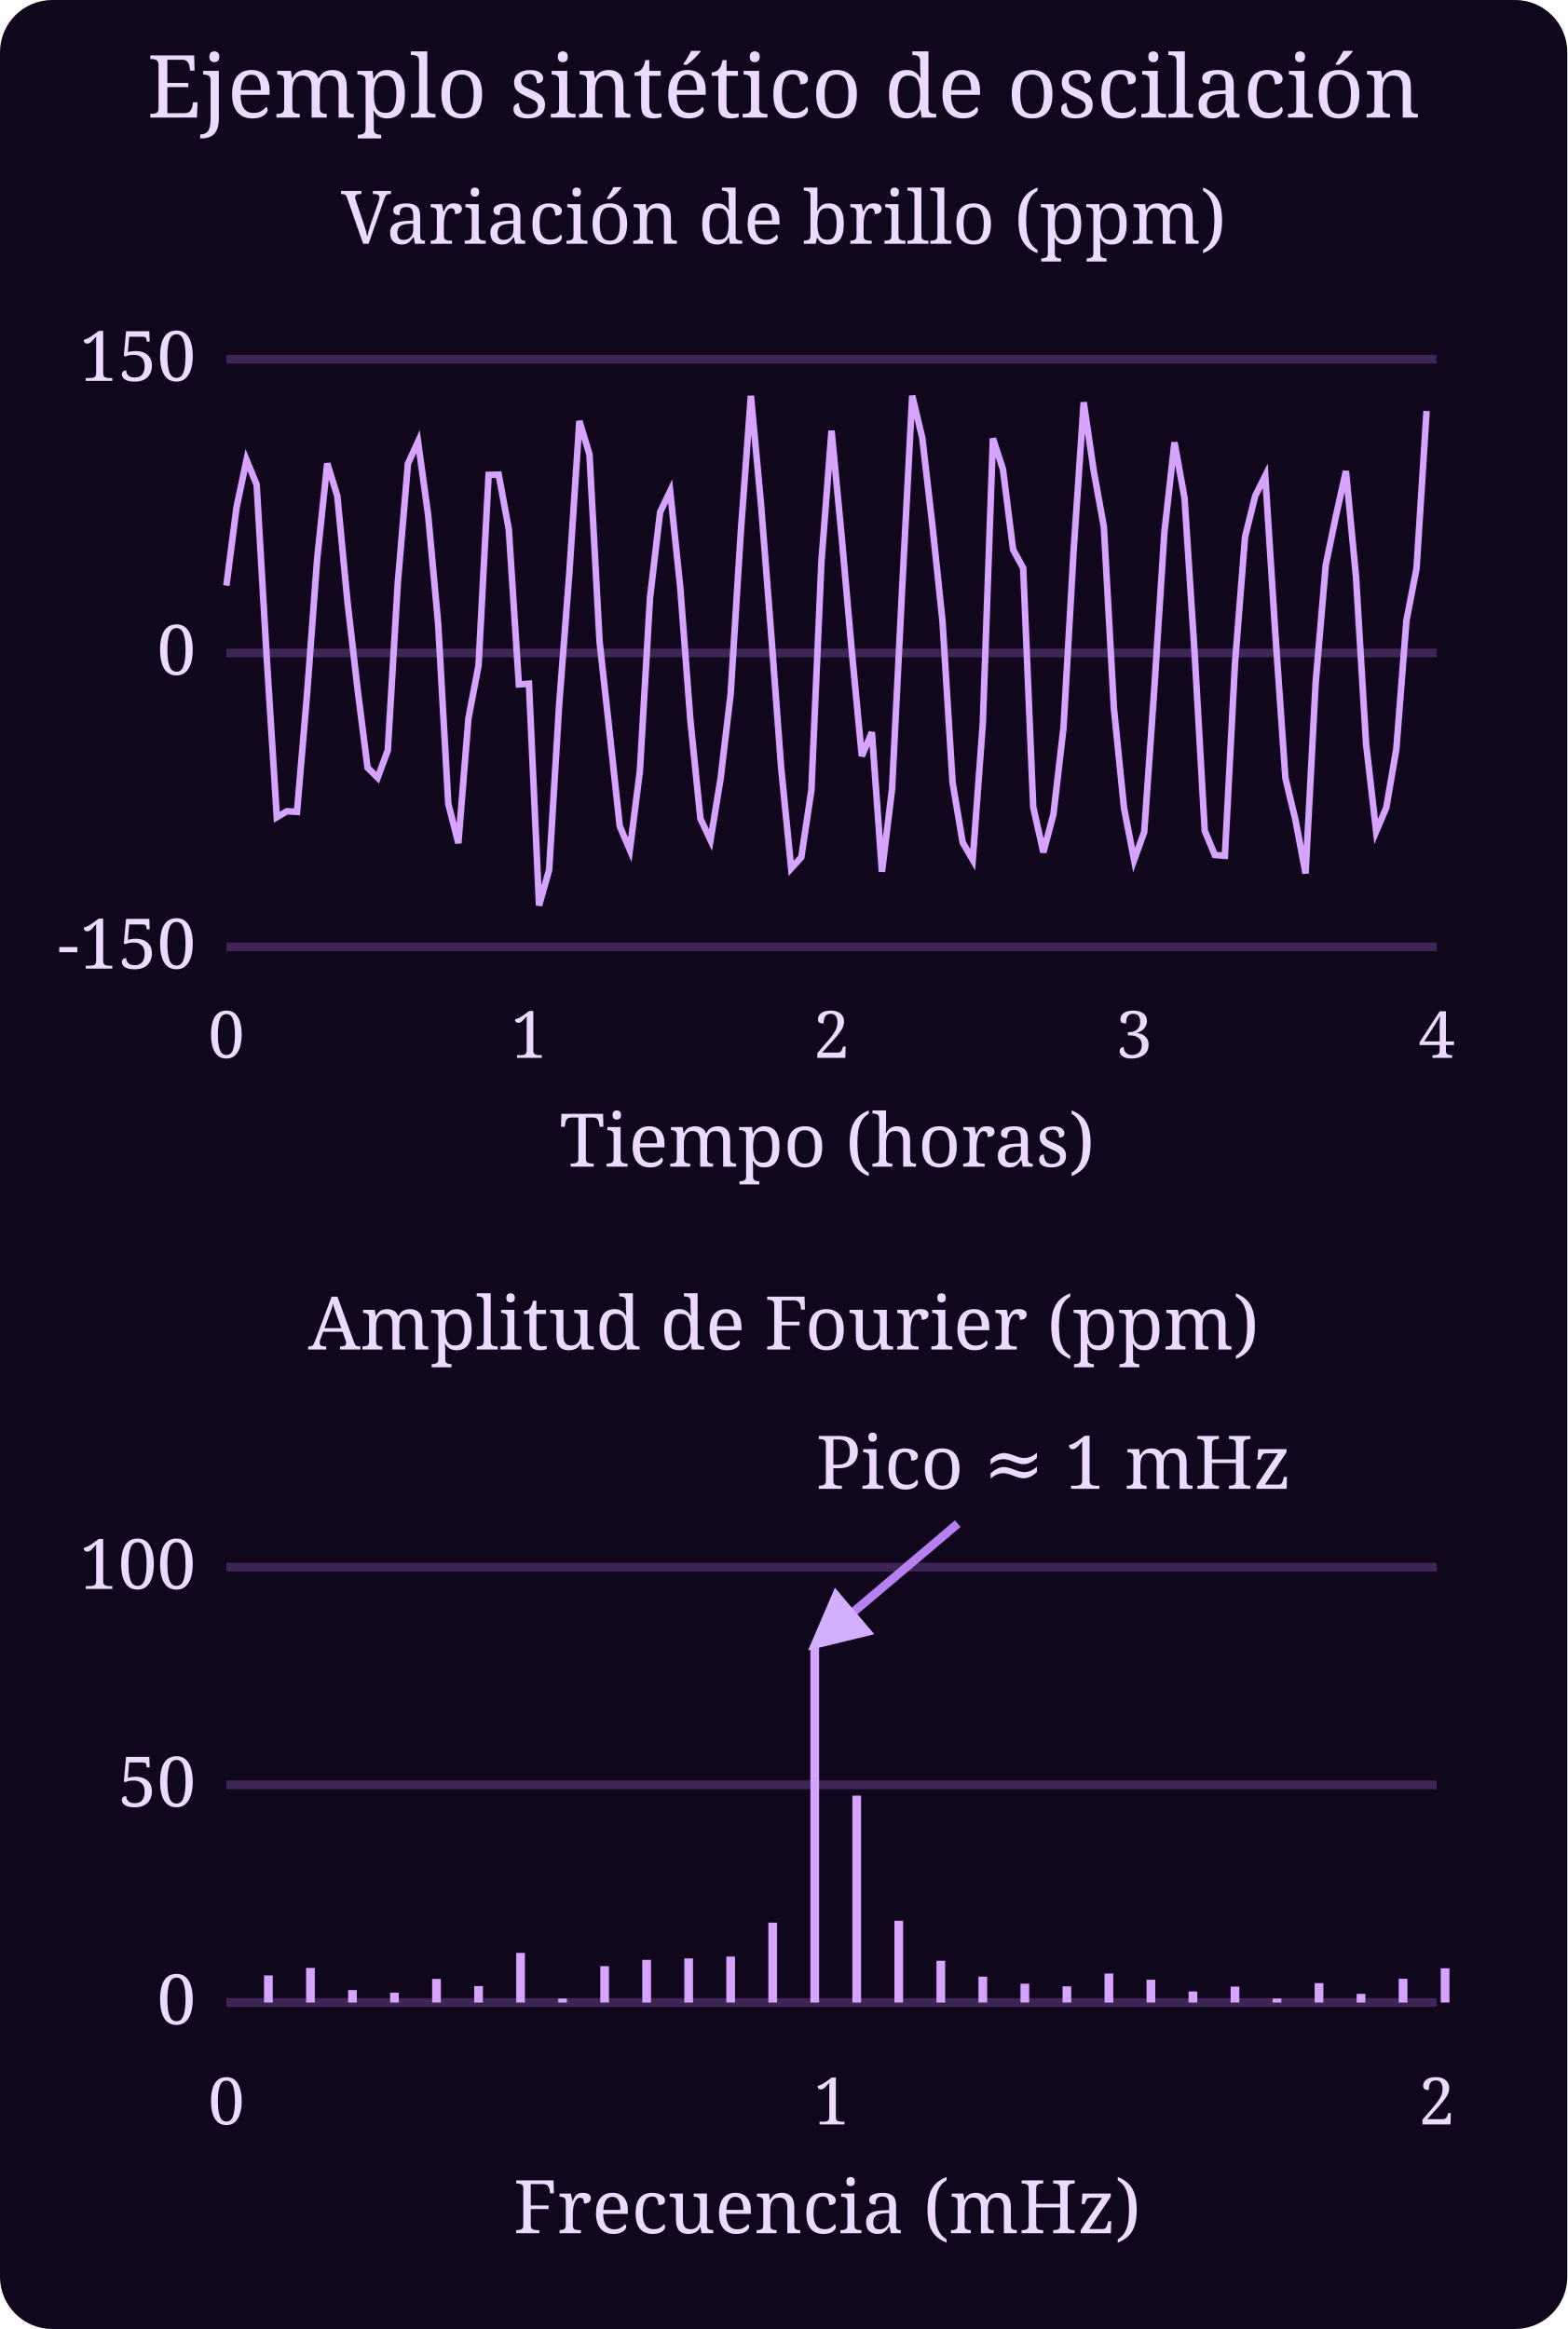
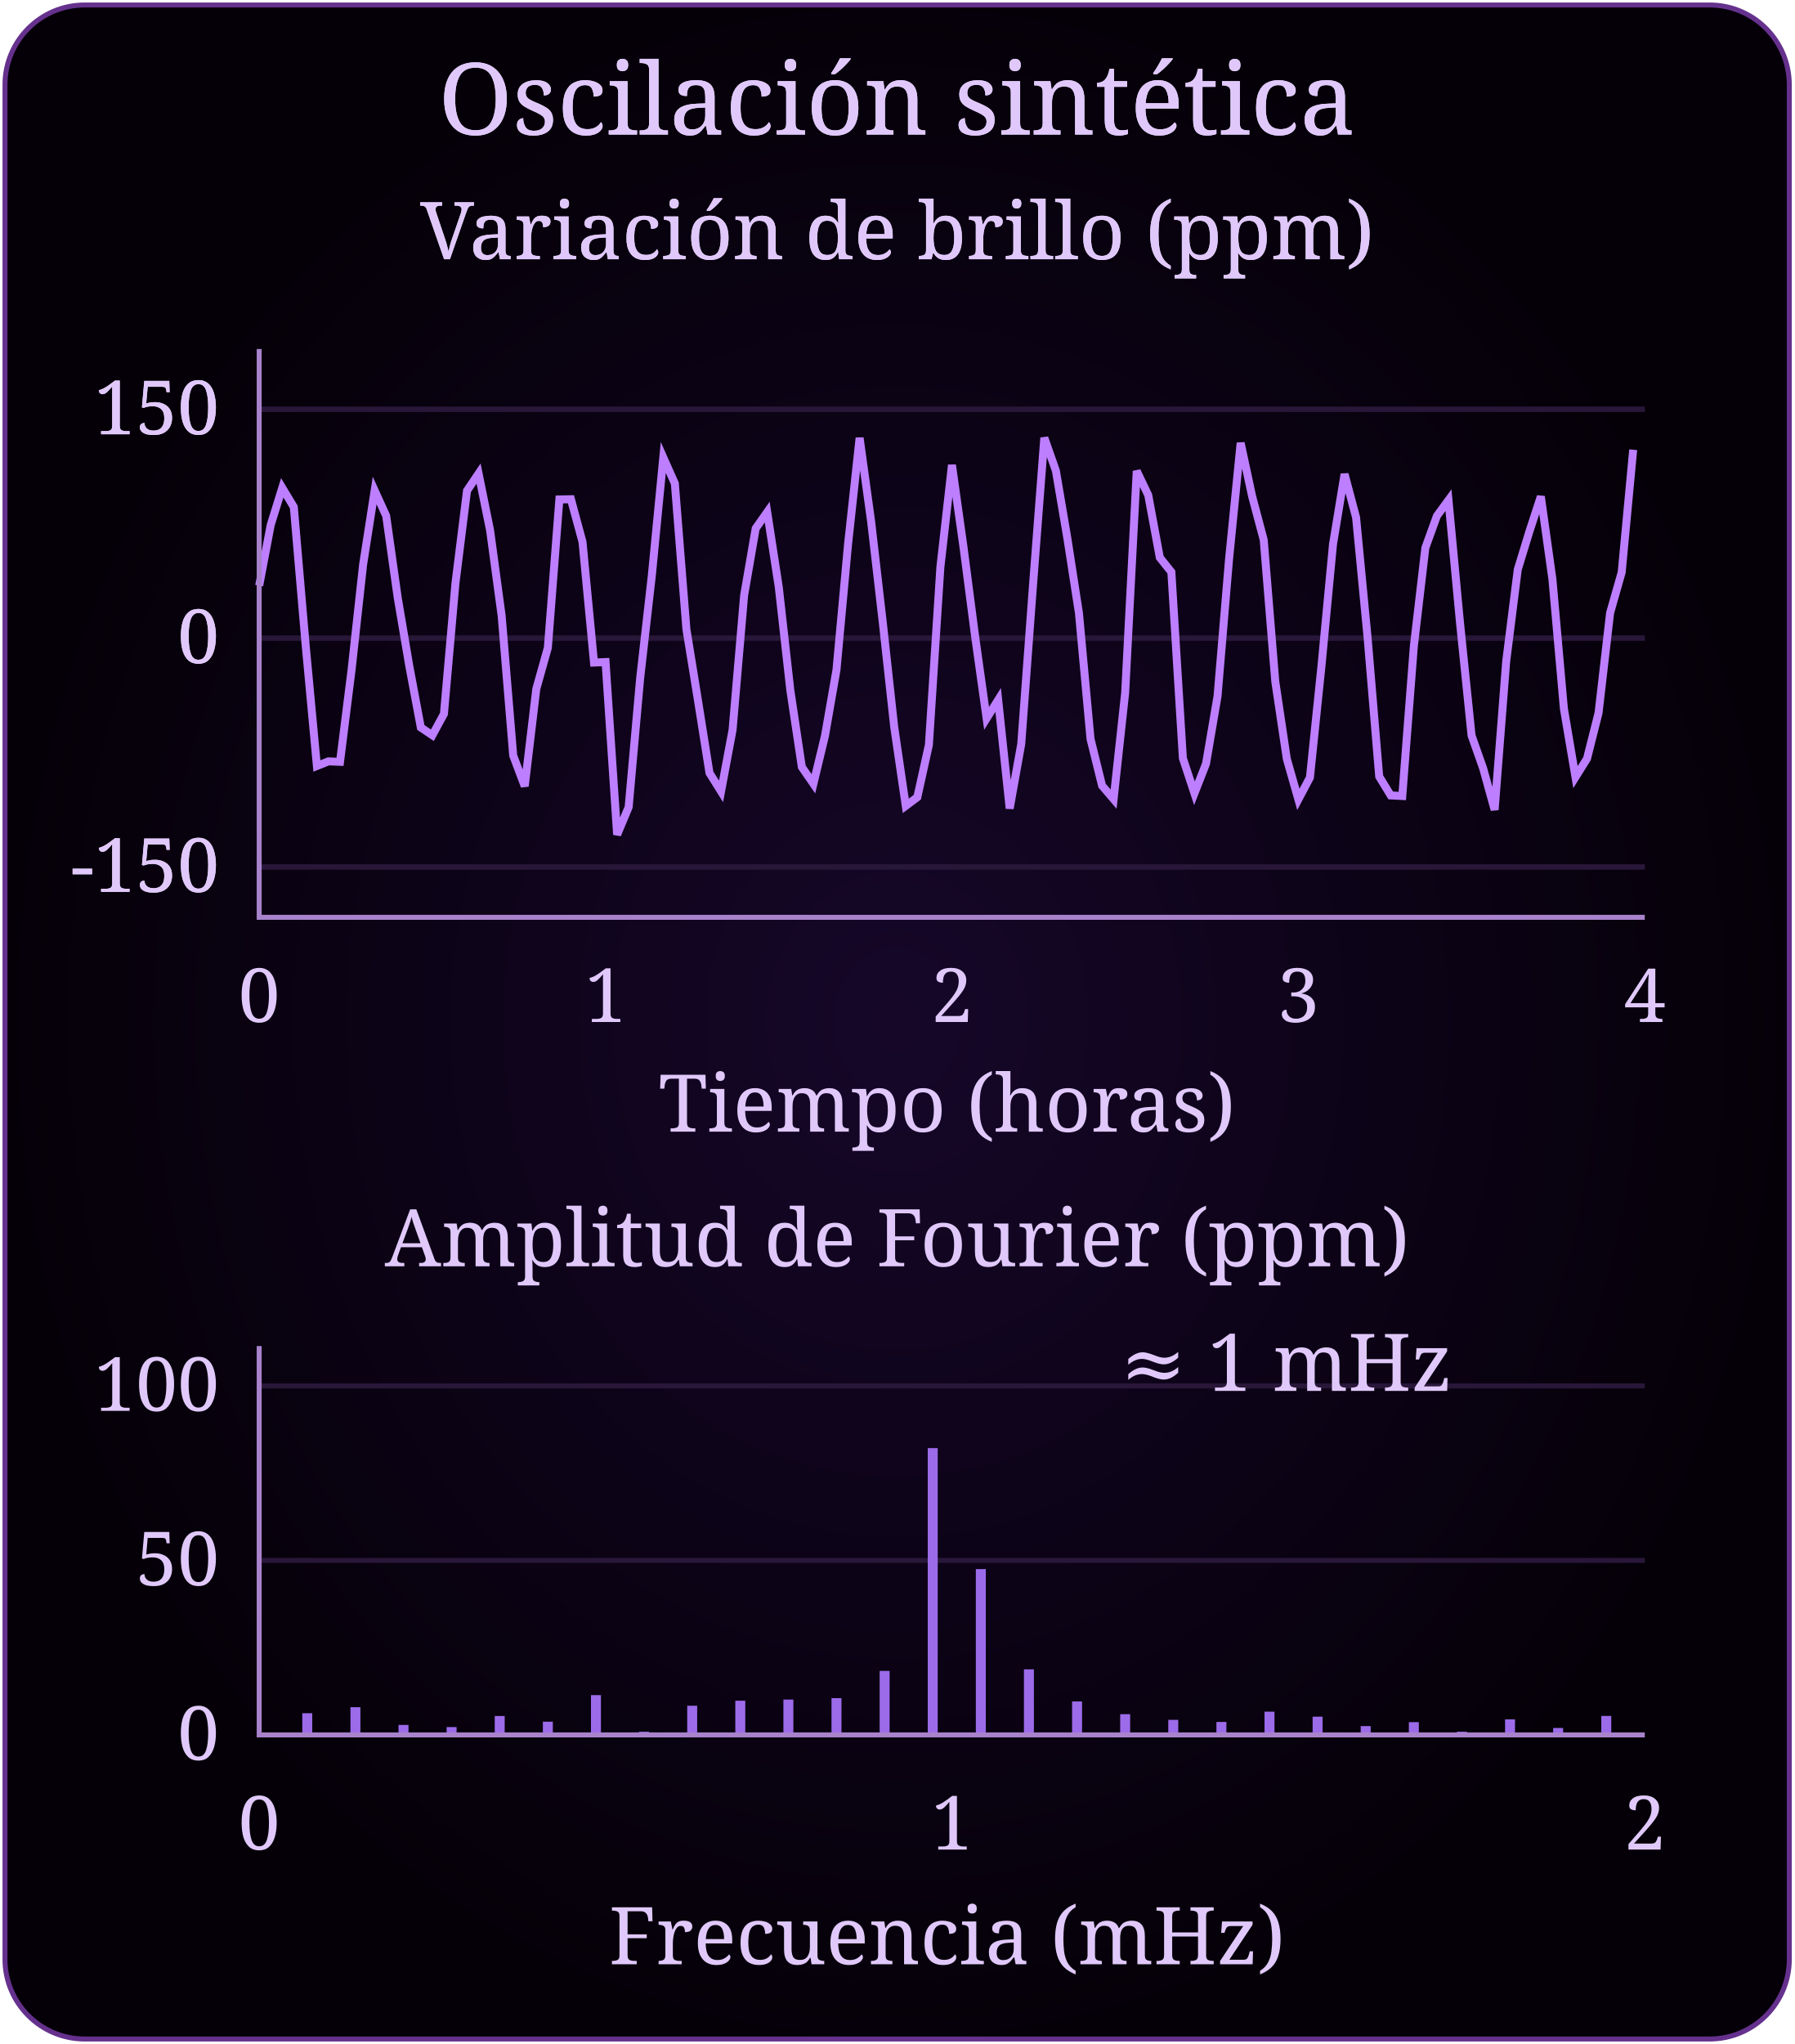
- <svg xmlns="http://www.w3.org/2000/svg" viewBox="0 0 360 535" role="img" aria-labelledby="title desc">
+ <svg xmlns="http://www.w3.org/2000/svg" viewBox="0 0 360 410" role="img" aria-labelledby="title desc">
  <defs>
-     <marker id="arrow" markerWidth="7" markerHeight="7" refX="6" refY="3.5" orient="auto">
-       <path d="M0,0 L7,3.5 L0,7" fill="#d3b0ff" />
-     </marker>
+     <radialGradient id="field">
+       <stop stop-color="#160729" />
+       <stop offset="1" stop-color="#050008" />
+     </radialGradient>
+     <linearGradient id="curve">
+       <stop stop-color="#7136d4" />
+       <stop offset="1" stop-color="#cf9aff" />
+     </linearGradient>
  </defs>
-   <rect width="360" height="535" rx="12" fill="#10071d" />
-   <g font-family="Georgia,serif">
-     <text x="180" y="27" font-size="20" text-anchor="middle" fill="#eadbff">Ejemplo sintético de oscilación</text>
-     <text x="180" y="56" font-size="17" text-anchor="middle" fill="#eadbff">Variación de brillo (ppm)</text>
-     <path d="M52,217.5 L330,217.5" fill="none" stroke="#3d2555" stroke-width="2" />
-     <text x="45" y="222.5" font-size="16" text-anchor="end" fill="#eadbff">-150</text>
-     <path d="M52,150.0 L330,150.0" fill="none" stroke="#3d2555" stroke-width="2" />
-     <text x="45" y="155.0" font-size="16" text-anchor="end" fill="#eadbff">0</text>
-     <path d="M52,82.5 L330,82.5" fill="none" stroke="#3d2555" stroke-width="2" />
-     <text x="45" y="87.5" font-size="16" text-anchor="end" fill="#eadbff">150</text>
-     <polyline points="52.00,134.52 54.32,116.61 56.63,105.66 58.95,111.33 61.27,151.15 63.58,187.72 65.90,186.36 68.22,186.49 70.53,159.45 72.85,128.34 75.17,106.46 77.48,113.92 79.80,138.11 82.12,158.22 84.43,176.35 86.75,178.65 89.07,172.37 91.38,133.79 93.70,106.51 96.02,101.45 98.33,118.21 100.65,143.40 102.97,184.65 105.28,193.68 107.60,165.00 109.92,152.84 112.23,109.09 114.55,109.03 116.87,121.60 119.18,157.21 121.50,157.06 123.82,207.99 126.13,199.85 128.45,161.68 130.77,131.70 133.08,96.71 135.40,104.38 137.72,147.37 140.03,168.30 142.35,189.77 144.67,195.22 146.98,177.09 149.30,137.38 151.62,117.64 153.93,112.82 156.25,134.92 158.57,165.38 160.88,188.03 163.20,192.97 165.52,178.82 167.83,159.36 170.15,122.33 172.47,90.92 174.78,115.57 177.10,145.13 179.42,176.29 181.73,199.48 184.05,196.93 186.37,181.50 188.68,129.00 191.00,98.93 193.32,123.24 195.63,149.34 197.95,173.67 200.27,168.22 202.58,200.25 204.90,181.23 207.22,135.16 209.53,90.90 211.85,100.63 214.17,120.70 216.48,142.65 218.80,179.73 221.12,193.53 223.43,197.50 225.75,166.14 228.07,100.71 230.38,107.82 232.70,126.23 235.02,130.50 237.33,185.42 239.65,195.78 241.97,187.06 244.28,167.17 246.60,126.61 248.92,92.41 251.23,108.21 253.55,121.02 255.87,162.82 258.18,185.60 260.50,197.57 262.82,191.12 265.13,158.32 267.45,122.33 269.77,101.62 272.08,114.39 274.40,150.02 276.72,190.83 279.03,196.39 281.35,196.58 283.67,152.39 285.98,123.37 288.30,113.95 290.62,109.30 292.93,145.44 295.25,178.72 297.57,188.40 299.88,200.64 302.20,156.84 304.52,129.77 306.83,118.66 309.15,108.21 311.47,132.58 313.78,170.85 316.10,191.00 318.42,185.53 320.73,172.04 323.05,142.54 325.37,130.59 327.68,94.42" fill="none" stroke="#d6a4ff" stroke-width="1.5" />
-     <text x="52.0" y="243" font-size="15" text-anchor="middle" fill="#eadbff">0</text>
-     <text x="121.5" y="243" font-size="15" text-anchor="middle" fill="#eadbff">1</text>
-     <text x="191.0" y="243" font-size="15" text-anchor="middle" fill="#eadbff">2</text>
-     <text x="260.5" y="243" font-size="15" text-anchor="middle" fill="#eadbff">3</text>
-     <text x="330.0" y="243" font-size="15" text-anchor="middle" fill="#eadbff">4</text>
-     <text x="190" y="268" font-size="17" text-anchor="middle" fill="#eadbff">Tiempo (horas)</text>
-     <text x="180" y="310" font-size="17" text-anchor="middle" fill="#eadbff">Amplitud de Fourier (ppm)</text>
-     <path d="M52,460 L330,460" fill="none" stroke="#3d2555" stroke-width="2" />
-     <text x="45" y="465" font-size="16" text-anchor="end" fill="#eadbff">0</text>
-     <path d="M52,410 L330,410" fill="none" stroke="#3d2555" stroke-width="2" />
-     <text x="45" y="415" font-size="16" text-anchor="end" fill="#eadbff">50</text>
-     <path d="M52,360 L330,360" fill="none" stroke="#3d2555" stroke-width="2" />
-     <text x="45" y="365" font-size="16" text-anchor="end" fill="#eadbff">100</text>
-     <path d="M52.0,460 L52.0,460.0" fill="none" stroke="#d6a4ff" stroke-width="2" />
-     <path d="M61.65,460 L61.65,453.78" fill="none" stroke="#d6a4ff" stroke-width="2" />
-     <path d="M71.31,460 L71.31,452.06" fill="none" stroke="#d6a4ff" stroke-width="2" />
-     <path d="M80.96,460 L80.96,457.14" fill="none" stroke="#d6a4ff" stroke-width="2" />
-     <path d="M90.61,460 L90.61,457.75" fill="none" stroke="#d6a4ff" stroke-width="2" />
-     <path d="M100.26,460 L100.26,454.58" fill="none" stroke="#d6a4ff" stroke-width="2" />
-     <path d="M109.92,460 L109.92,456.22" fill="none" stroke="#d6a4ff" stroke-width="2" />
-     <path d="M119.57,460 L119.57,448.6" fill="none" stroke="#d6a4ff" stroke-width="2" />
-     <path d="M129.22,460 L129.22,459.1" fill="none" stroke="#d6a4ff" stroke-width="2" />
-     <path d="M138.88,460 L138.88,451.65" fill="none" stroke="#d6a4ff" stroke-width="2" />
-     <path d="M148.53,460 L148.53,450.2" fill="none" stroke="#d6a4ff" stroke-width="2" />
-     <path d="M158.18,460 L158.18,449.87" fill="none" stroke="#d6a4ff" stroke-width="2" />
-     <path d="M167.83,460 L167.83,449.45" fill="none" stroke="#d6a4ff" stroke-width="2" />
-     <path d="M177.49,460 L177.49,441.66" fill="none" stroke="#d6a4ff" stroke-width="2" />
-     <path d="M187.14,460 L187.14,377.81" fill="none" stroke="#d6a4ff" stroke-width="2" />
-     <path d="M196.79,460 L196.79,412.49" fill="none" stroke="#d6a4ff" stroke-width="2" />
-     <path d="M206.44,460 L206.44,441.22" fill="none" stroke="#d6a4ff" stroke-width="2" />
-     <path d="M216.1,460 L216.1,450.41" fill="none" stroke="#d6a4ff" stroke-width="2" />
-     <path d="M225.75,460 L225.75,454.06" fill="none" stroke="#d6a4ff" stroke-width="2" />
-     <path d="M235.4,460 L235.4,455.68" fill="none" stroke="#d6a4ff" stroke-width="2" />
-     <path d="M245.06,460 L245.06,456.28" fill="none" stroke="#d6a4ff" stroke-width="2" />
-     <path d="M254.71,460 L254.71,453.34" fill="none" stroke="#d6a4ff" stroke-width="2" />
-     <path d="M264.36,460 L264.36,454.77" fill="none" stroke="#d6a4ff" stroke-width="2" />
-     <path d="M274.01,460 L274.01,457.47" fill="none" stroke="#d6a4ff" stroke-width="2" />
-     <path d="M283.67,460 L283.67,456.34" fill="none" stroke="#d6a4ff" stroke-width="2" />
-     <path d="M293.32,460 L293.32,459.09" fill="none" stroke="#d6a4ff" stroke-width="2" />
-     <path d="M302.97,460 L302.97,455.54" fill="none" stroke="#d6a4ff" stroke-width="2" />
-     <path d="M312.62,460 L312.62,458.02" fill="none" stroke="#d6a4ff" stroke-width="2" />
-     <path d="M322.28,460 L322.28,454.55" fill="none" stroke="#d6a4ff" stroke-width="2" />
-     <path d="M331.93,460 L331.93,452.14" fill="none" stroke="#d6a4ff" stroke-width="2" />
-     <text x="242" y="342" font-size="17" text-anchor="middle" fill="#eadbff">Pico ≈ 1 mHz</text>
-     <path d="M220,350 L187.139,377.813" fill="none" stroke="#b780f0" stroke-width="2" marker-end="url(#arrow)" />
-     <text x="52.0" y="488" font-size="15" text-anchor="middle" fill="#eadbff">0</text>
-     <text x="191.0" y="488" font-size="15" text-anchor="middle" fill="#eadbff">1</text>
-     <text x="330.0" y="488" font-size="15" text-anchor="middle" fill="#eadbff">2</text>
-     <text x="190" y="513" font-size="17" text-anchor="middle" fill="#eadbff">Frecuencia (mHz)</text>
+   <rect x="1" y="1" width="358" height="408" rx="16" fill="url(#field)" stroke="#65318d" stroke-width="1" />
+   <g font-family="Georgia,serif" fill="#e0c9fa">
+     <text x="180" y="27" font-size="20" text-anchor="middle">Oscilación sintética</text>
+     <text x="180" y="52" font-size="16" text-anchor="middle">Variación de brillo (ppm)</text>
+     <path d="M52,173.9 H330" fill="none" stroke="#291739" stroke-width="1" />
+     <text x="44" y="178.9" font-size="15" text-anchor="end">-150</text>
+     <path d="M52,128.0 H330" fill="none" stroke="#291739" stroke-width="1" />
+     <text x="44" y="133.0" font-size="15" text-anchor="end">0</text>
+     <path d="M52,82.1 H330" fill="none" stroke="#291739" stroke-width="1" />
+     <text x="44" y="87.1" font-size="15" text-anchor="end">150</text>
+     <text x="180" y="27" font-size="20" text-anchor="middle">Oscilación sintética</text>
+     <text x="180" y="52" font-size="16" text-anchor="middle">Variación de brillo (ppm)</text>
+     <path d="M52,173.9 H330" fill="none" stroke="#291739" stroke-width="1" />
+     <text x="44" y="178.9" font-size="15" text-anchor="end">-150</text>
+     <path d="M52,128.0 H330" fill="none" stroke="#291739" stroke-width="1" />
+     <text x="44" y="133.0" font-size="15" text-anchor="end">0</text>
+     <path d="M52,82.1 H330" fill="none" stroke="#291739" stroke-width="1" />
+     <text x="44" y="87.1" font-size="15" text-anchor="end">150</text>
+     <polyline points="52.00,117.47 54.32,105.29 56.63,97.85 58.95,101.70 61.27,128.78 63.58,153.65 65.90,152.72 68.22,152.81 70.53,134.43 72.85,113.27 75.17,98.39 77.48,103.47 79.80,119.91 82.12,133.59 84.43,145.92 86.75,147.48 89.07,143.21 91.38,116.98 93.70,98.43 96.02,94.99 98.33,106.38 100.65,123.51 102.97,151.56 105.28,157.70 107.60,138.20 109.92,129.93 112.23,100.18 114.55,100.14 116.87,108.69 119.18,132.90 121.50,132.80 123.82,167.43 126.13,161.90 128.45,135.94 130.77,115.56 133.08,91.76 135.40,96.98 137.72,126.21 140.03,140.44 142.35,155.04 144.67,158.75 146.98,146.42 149.30,119.42 151.62,106.00 153.93,102.72 156.25,117.75 158.57,138.46 160.88,153.86 163.20,157.22 165.52,147.60 167.83,134.36 170.15,109.18 172.47,87.83 174.78,104.59 177.10,124.69 179.42,145.88 181.73,161.65 184.05,159.91 186.37,149.42 188.68,113.72 191.00,93.27 193.32,109.80 195.63,127.55 197.95,144.10 200.27,140.39 202.58,162.17 204.90,149.24 207.22,117.91 209.53,87.81 211.85,94.43 214.17,108.08 216.48,123.00 218.80,148.22 221.12,157.60 223.43,160.30 225.75,138.98 228.07,94.48 230.38,99.32 232.70,111.84 235.02,114.74 237.33,152.09 239.65,159.13 241.97,153.20 244.28,139.68 246.60,112.09 248.92,88.84 251.23,99.58 253.55,108.29 255.87,136.72 258.18,152.21 260.50,160.35 262.82,155.96 265.13,133.66 267.45,109.18 269.77,95.10 272.08,103.79 274.40,128.01 276.72,155.76 279.03,159.55 281.35,159.67 283.67,129.63 285.98,109.89 288.30,103.49 290.62,100.32 292.93,124.90 295.25,147.53 297.57,154.11 299.88,162.44 302.20,132.65 304.52,114.24 306.83,106.69 309.15,99.58 311.47,116.15 313.78,142.18 316.10,155.88 318.42,152.16 320.73,142.99 323.05,122.93 325.37,114.80 327.68,90.21" fill="none" stroke="#bd7fff" stroke-width="1.6" />
+     <path d="M52,70 V184 H330" fill="none" stroke="#a882cb" stroke-width="1" />
+     <text x="52.0" y="205" font-size="15" text-anchor="middle">0</text>
+     <text x="121.5" y="205" font-size="15" text-anchor="middle">1</text>
+     <text x="191.0" y="205" font-size="15" text-anchor="middle">2</text>
+     <text x="260.5" y="205" font-size="15" text-anchor="middle">3</text>
+     <text x="330.0" y="205" font-size="15" text-anchor="middle">4</text>
+     <text x="190" y="227" font-size="16" text-anchor="middle">Tiempo (horas)</text>
+     <text x="180" y="254" font-size="16" text-anchor="middle">Amplitud de Fourier (ppm)</text>
+     <path d="M52,348.0 H330" fill="none" stroke="#291739" stroke-width="1" />
+     <text x="44" y="353.0" font-size="15" text-anchor="end">0</text>
+     <path d="M52,313.0 H330" fill="none" stroke="#291739" stroke-width="1" />
+     <text x="44" y="318.0" font-size="15" text-anchor="end">50</text>
+     <path d="M52,278.0 H330" fill="none" stroke="#291739" stroke-width="1" />
+     <text x="44" y="283.0" font-size="15" text-anchor="end">100</text>
+     <path d="M52.0,348 V348.00" fill="none" stroke="#9c6bea" stroke-width="2" />
+     <path d="M61.65,348 V343.65" fill="none" stroke="#9c6bea" stroke-width="2" />
+     <path d="M71.31,348 V342.44" fill="none" stroke="#9c6bea" stroke-width="2" />
+     <path d="M80.96,348 V346.00" fill="none" stroke="#9c6bea" stroke-width="2" />
+     <path d="M90.61,348 V346.43" fill="none" stroke="#9c6bea" stroke-width="2" />
+     <path d="M100.26,348 V344.21" fill="none" stroke="#9c6bea" stroke-width="2" />
+     <path d="M109.92,348 V345.35" fill="none" stroke="#9c6bea" stroke-width="2" />
+     <path d="M119.57,348 V340.02" fill="none" stroke="#9c6bea" stroke-width="2" />
+     <path d="M129.22,348 V347.37" fill="none" stroke="#9c6bea" stroke-width="2" />
+     <path d="M138.88,348 V342.15" fill="none" stroke="#9c6bea" stroke-width="2" />
+     <path d="M148.53,348 V341.14" fill="none" stroke="#9c6bea" stroke-width="2" />
+     <path d="M158.18,348 V340.91" fill="none" stroke="#9c6bea" stroke-width="2" />
+     <path d="M167.83,348 V340.62" fill="none" stroke="#9c6bea" stroke-width="2" />
+     <path d="M177.49,348 V335.16" fill="none" stroke="#9c6bea" stroke-width="2" />
+     <path d="M187.14,348 V290.47" fill="none" stroke="#9c6bea" stroke-width="2" />
+     <path d="M196.79,348 V314.74" fill="none" stroke="#9c6bea" stroke-width="2" />
+     <path d="M206.44,348 V334.85" fill="none" stroke="#9c6bea" stroke-width="2" />
+     <path d="M216.1,348 V341.29" fill="none" stroke="#9c6bea" stroke-width="2" />
+     <path d="M225.75,348 V343.84" fill="none" stroke="#9c6bea" stroke-width="2" />
+     <path d="M235.4,348 V344.98" fill="none" stroke="#9c6bea" stroke-width="2" />
+     <path d="M245.06,348 V345.40" fill="none" stroke="#9c6bea" stroke-width="2" />
+     <path d="M254.71,348 V343.34" fill="none" stroke="#9c6bea" stroke-width="2" />
+     <path d="M264.36,348 V344.34" fill="none" stroke="#9c6bea" stroke-width="2" />
+     <path d="M274.01,348 V346.23" fill="none" stroke="#9c6bea" stroke-width="2" />
+     <path d="M283.67,348 V345.44" fill="none" stroke="#9c6bea" stroke-width="2" />
+     <path d="M293.32,348 V347.36" fill="none" stroke="#9c6bea" stroke-width="2" />
+     <path d="M302.97,348 V344.88" fill="none" stroke="#9c6bea" stroke-width="2" />
+     <path d="M312.62,348 V346.61" fill="none" stroke="#9c6bea" stroke-width="2" />
+     <path d="M322.28,348 V344.19" fill="none" stroke="#9c6bea" stroke-width="2" />
+     <path d="M52,270 V348 H330" fill="none" stroke="#a882cb" stroke-width="1" />
+     <text x="258" y="279" font-size="16" text-anchor="middle">≈ 1 mHz</text>
+     <text x="52" y="371" font-size="15" text-anchor="middle">0</text>
+     <text x="191" y="371" font-size="15" text-anchor="middle">1</text>
+     <text x="330" y="371" font-size="15" text-anchor="middle">2</text>
+     <text x="190" y="394" font-size="16" text-anchor="middle">Frecuencia (mHz)</text>
  </g>
</svg>
